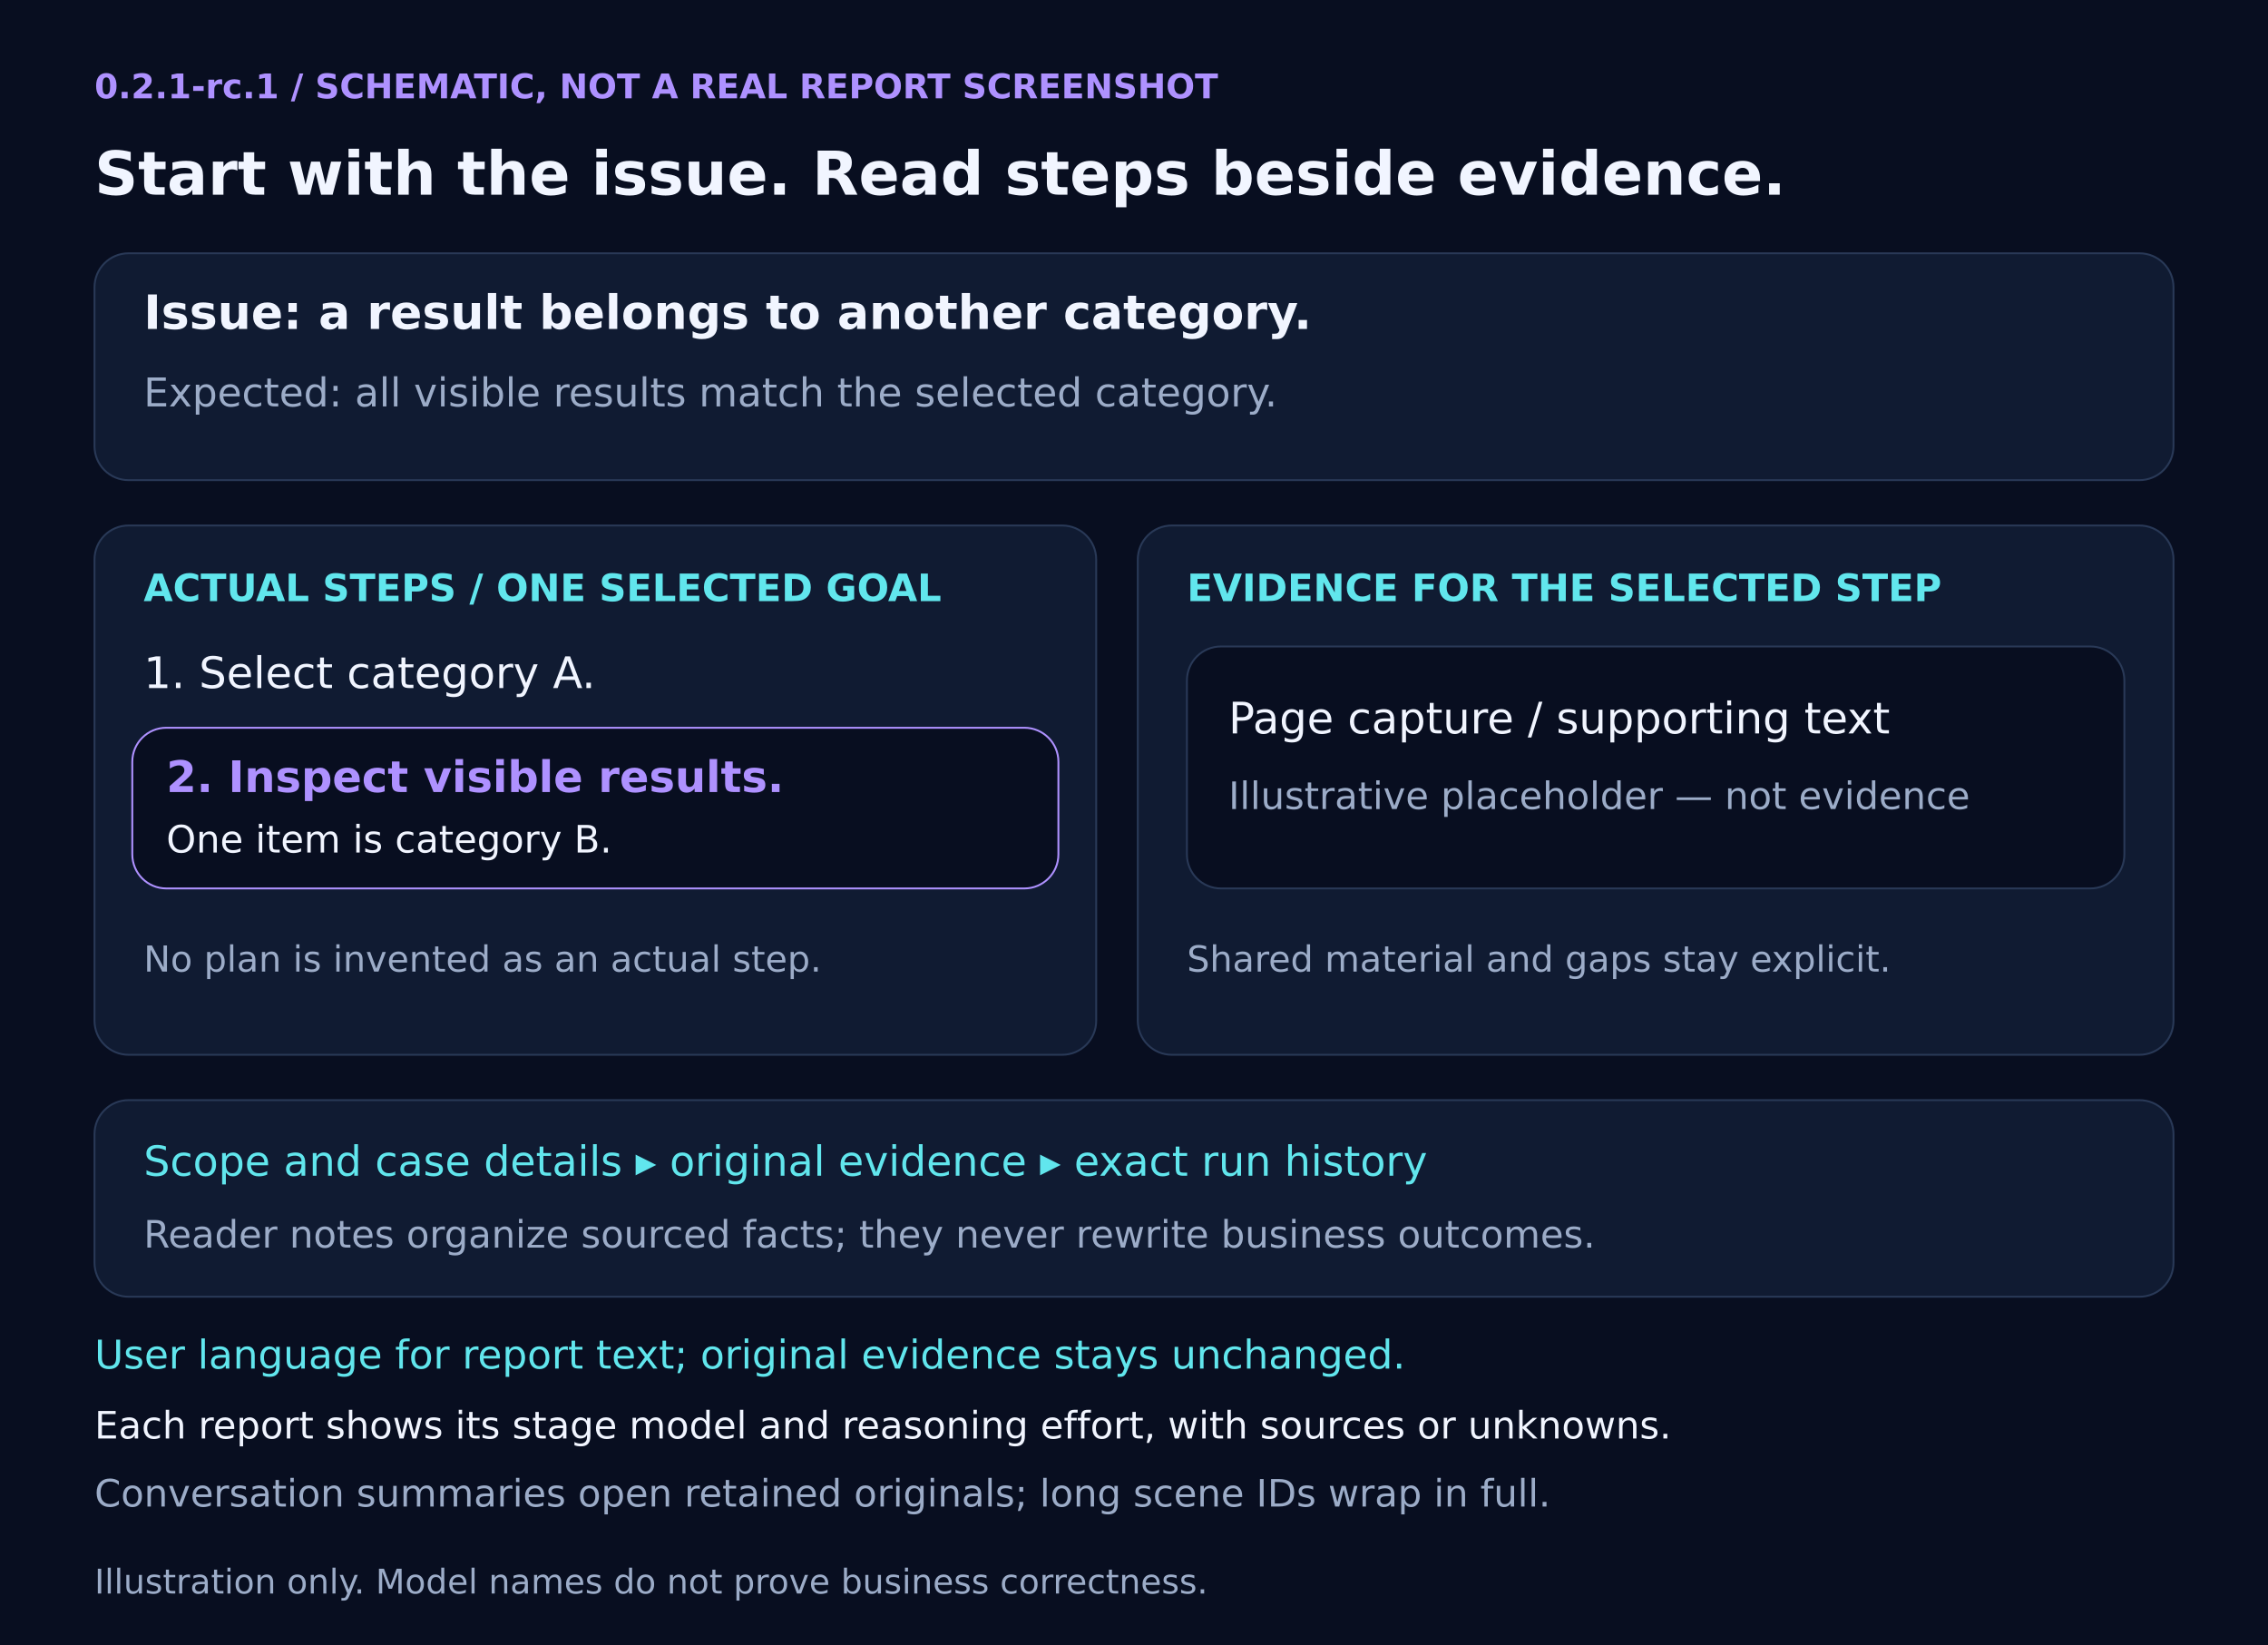
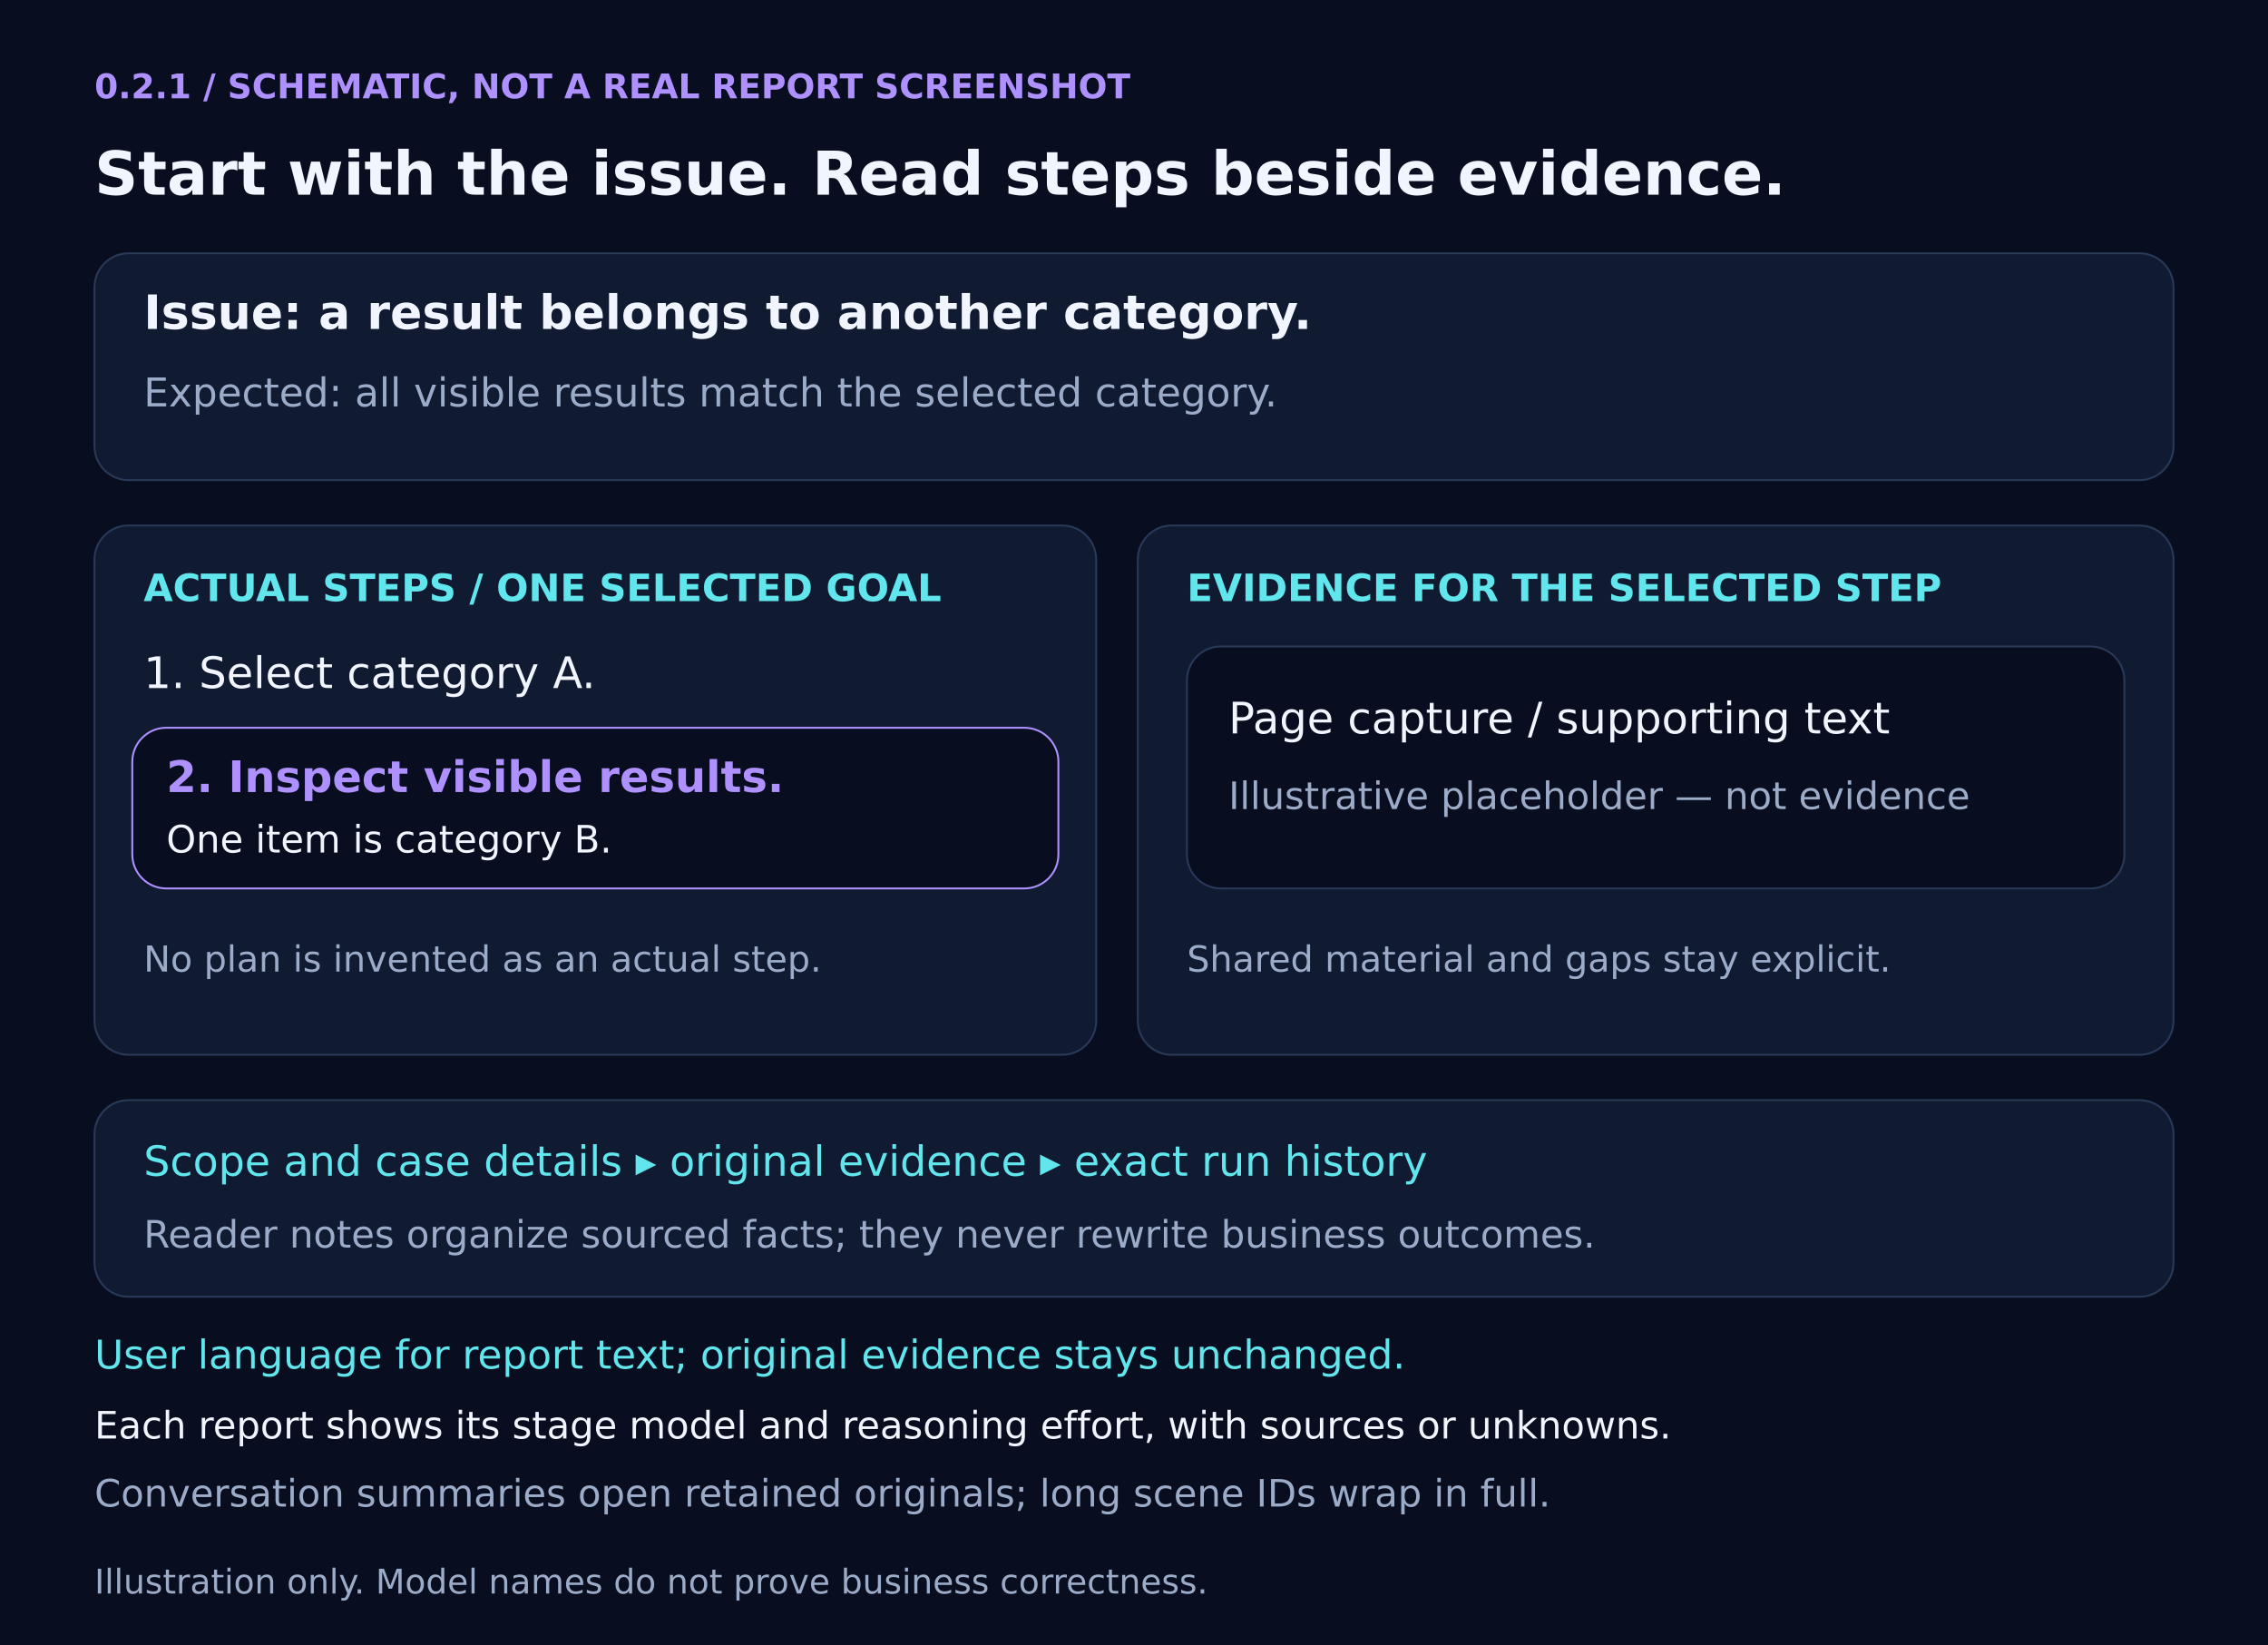
<svg xmlns="http://www.w3.org/2000/svg" width="1200" height="870" viewBox="0 0 1200 870" role="img" aria-label="Scheme B report reading — illustration">
  <defs>
    <linearGradient id="g">
      <stop stop-color="#61e6ed" />
      <stop offset="1" stop-color="#ae91ff" />
    </linearGradient>
    <marker id="arrow" markerWidth="8" markerHeight="8" refX="7" refY="4" orient="auto">
      <path d="M0,0 L8,4 L0,8" fill="#61e6ed" />
    </marker>
  </defs>
  <g font-family="DejaVu Sans, Noto Sans CJK SC, sans-serif">
    <rect x="0" y="0" width="1200" height="870" rx="0" fill="#080e20" stroke="#080e20" />
    <path d="M0,2 H1200" stroke="url(#g)" stroke-width="4" />
-     <text x="50" y="52" font-size="18" fill="#ae91ff" font-weight="700">0.2.1-rc.1 / SCHEMATIC, NOT A REAL REPORT SCREENSHOT</text>
+     <text x="50" y="52" font-size="18" fill="#ae91ff" font-weight="700">0.2.1 / SCHEMATIC, NOT A REAL REPORT SCREENSHOT</text>
    <text x="50" y="103" font-size="32" fill="#f1f5ff" font-weight="700">Start with the issue. Read steps beside evidence.</text>
    <rect x="50" y="134" width="1100" height="120" rx="18" fill="#101b32" stroke="#293957" />
    <text x="76" y="174" font-size="25" fill="#f1f5ff" font-weight="700">Issue: a result belongs to another category.</text>
    <text x="76" y="215" font-size="21" fill="#9cacc8" font-weight="400">Expected: all visible results match the selected category.</text>
    <rect x="50" y="278" width="530" height="280" rx="18" fill="#101b32" stroke="#293957" />
    <rect x="602" y="278" width="548" height="280" rx="18" fill="#101b32" stroke="#293957" />
    <text x="76" y="318" font-size="20" fill="#61e6ed" font-weight="700">ACTUAL STEPS / ONE SELECTED GOAL</text>
    <text x="76" y="364" font-size="23" fill="#f1f5ff" font-weight="400">1. Select category A.</text>
    <rect x="70" y="385" width="490" height="85" rx="18" fill="#080e20" stroke="#ae91ff" />
    <text x="88" y="419" font-size="23" fill="#ae91ff" font-weight="700">2. Inspect visible results.</text>
    <text x="88" y="451" font-size="20" fill="#f1f5ff" font-weight="400">One item is category B.</text>
    <text x="76" y="514" font-size="19" fill="#9cacc8" font-weight="400">No plan is invented as an actual step.</text>
    <text x="628" y="318" font-size="20" fill="#61e6ed" font-weight="700">EVIDENCE FOR THE SELECTED STEP</text>
    <rect x="628" y="342" width="496" height="128" rx="18" fill="#080e20" stroke="#293957" />
    <text x="650" y="388" font-size="23" fill="#f1f5ff" font-weight="400">Page capture / supporting text</text>
    <text x="650" y="428" font-size="20" fill="#9cacc8" font-weight="400">Illustrative placeholder — not evidence</text>
    <text x="628" y="514" font-size="19" fill="#9cacc8" font-weight="400">Shared material and gaps stay explicit.</text>
    <rect x="50" y="582" width="1100" height="104" rx="18" fill="#101b32" stroke="#293957" />
    <text x="76" y="622" font-size="22" fill="#61e6ed" font-weight="400">Scope and case details ▸ original evidence ▸ exact run history</text>
    <text x="76" y="660" font-size="20" fill="#9cacc8" font-weight="400">Reader notes organize sourced facts; they never rewrite business outcomes.</text>
    <text x="50" y="724" font-size="21" fill="#61e6ed" font-weight="400">User language for report text; original evidence stays unchanged.</text>
    <text x="50" y="761" font-size="20" fill="#f1f5ff" font-weight="400">Each report shows its stage model and reasoning effort, with sources or unknowns.</text>
    <text x="50" y="797" font-size="20" fill="#9cacc8" font-weight="400">Conversation summaries open retained originals; long scene IDs wrap in full.</text>
    <text x="50" y="843" font-size="18" fill="#9cacc8" font-weight="400">Illustration only. Model names do not prove business correctness.</text>
  </g>
</svg>
